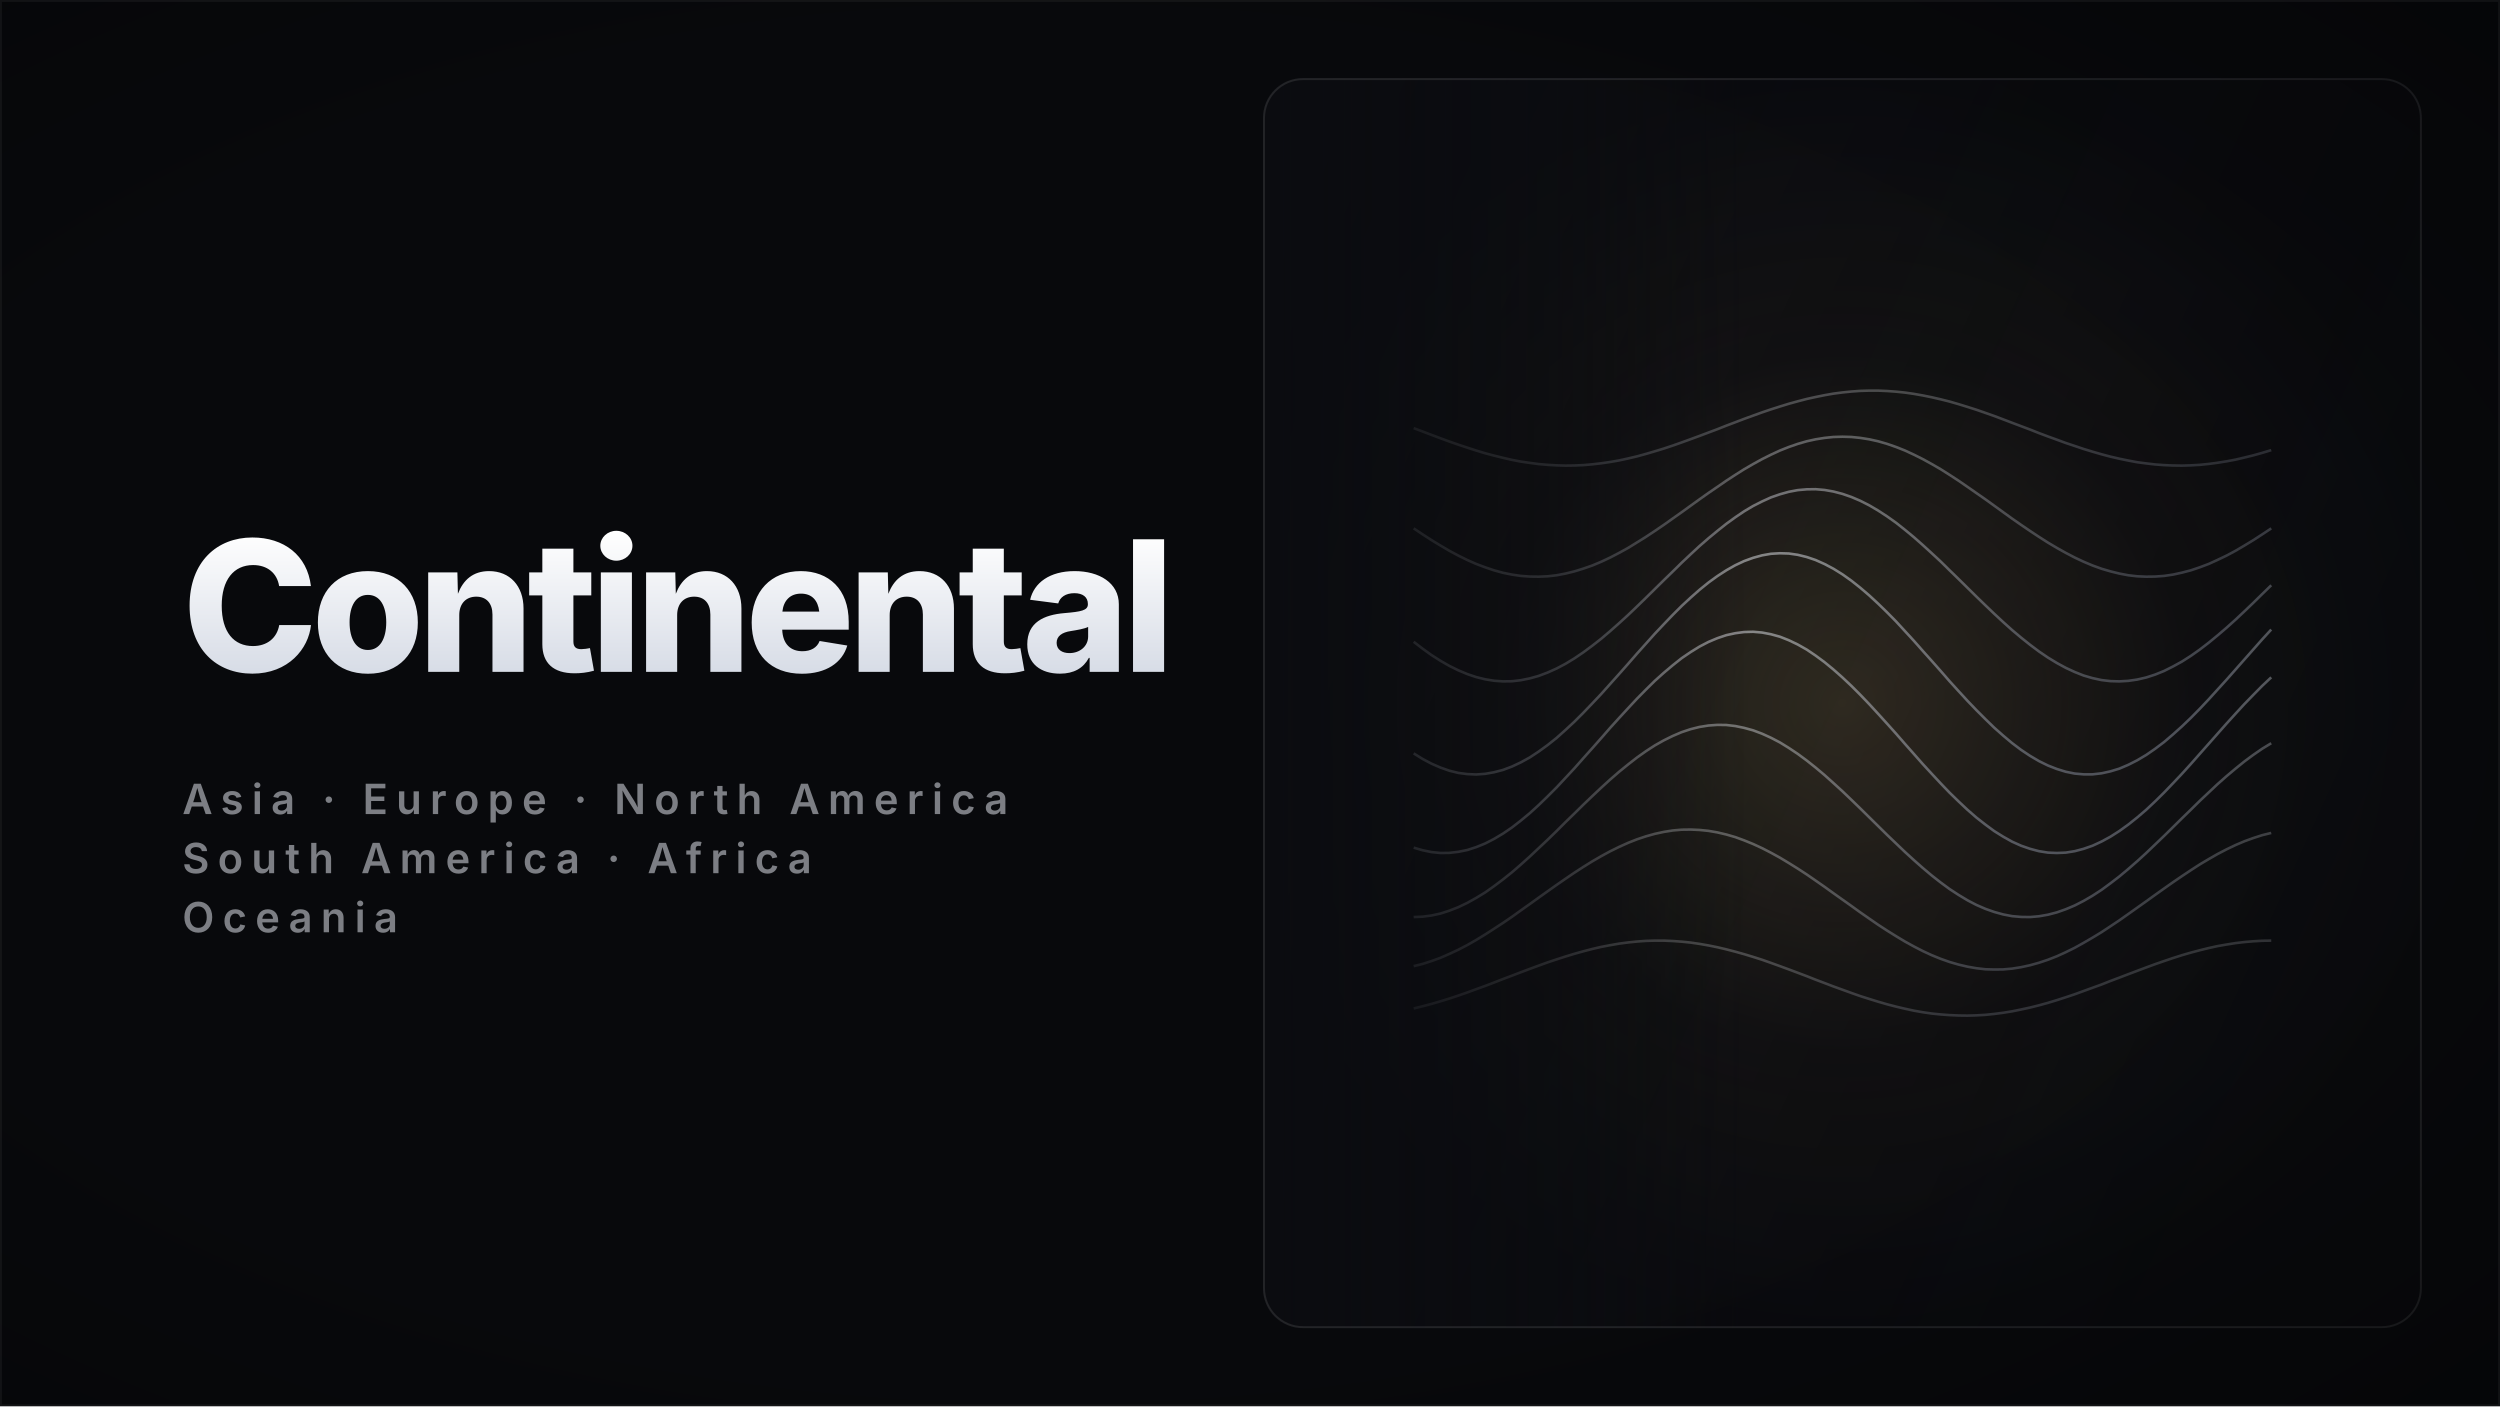
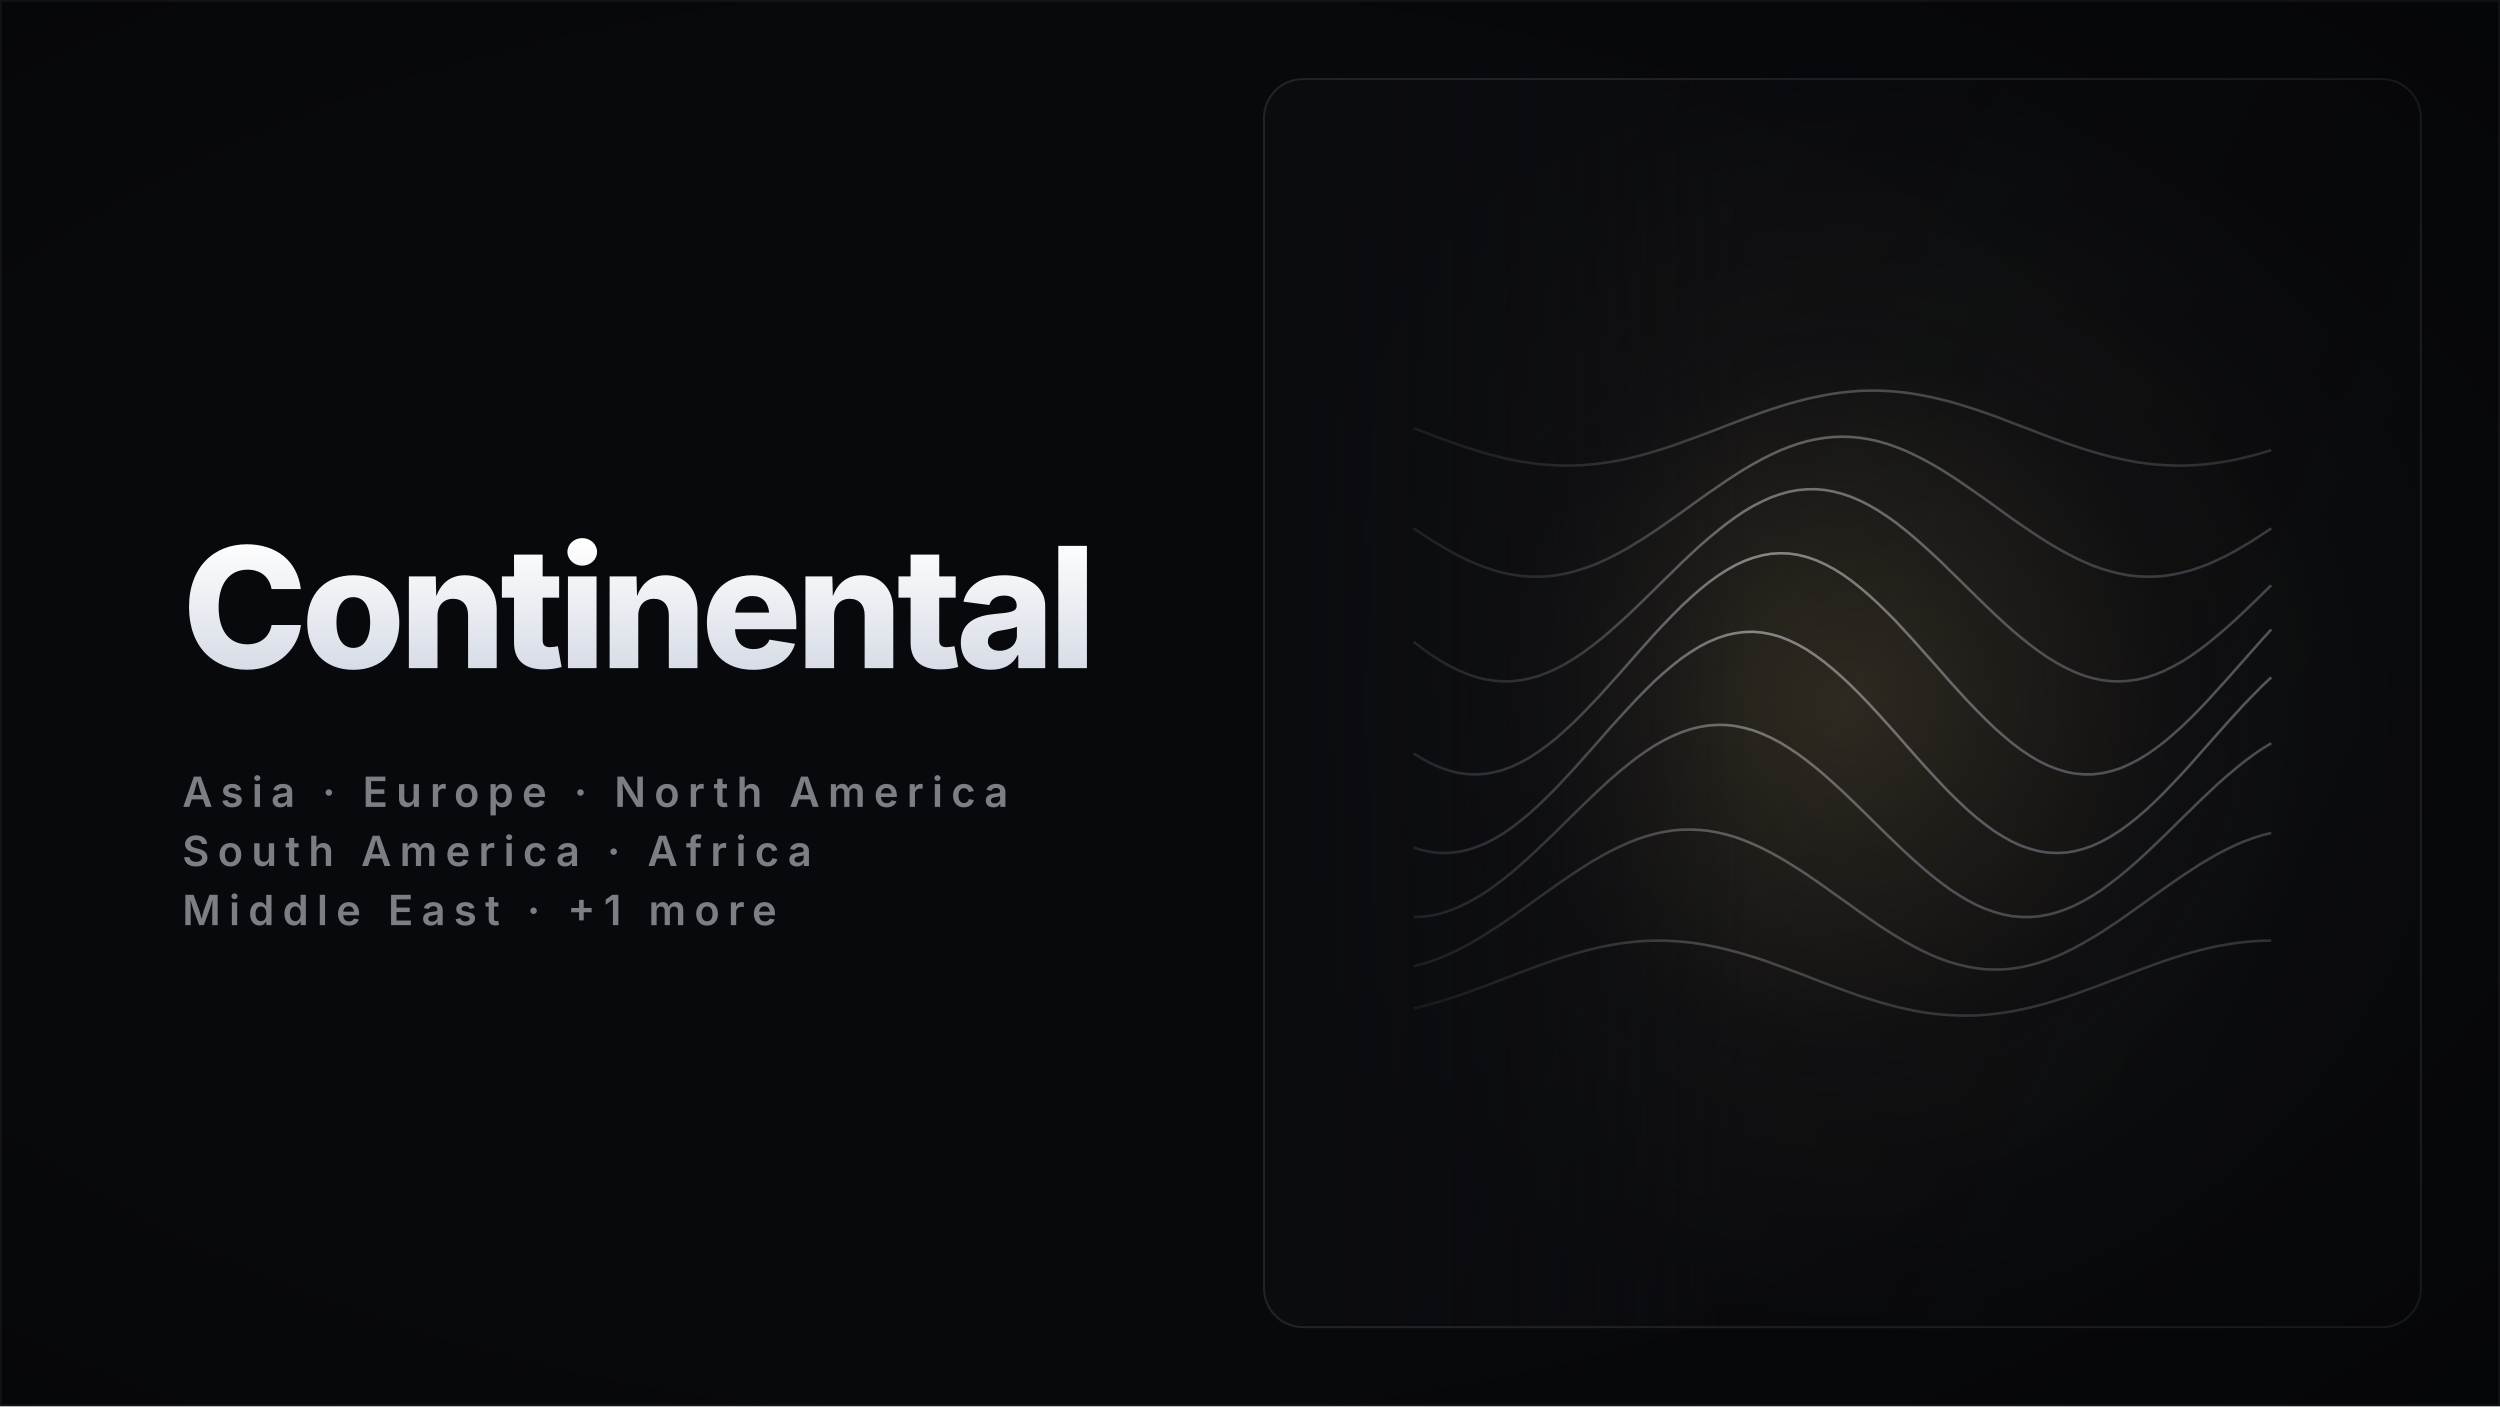
<svg xmlns="http://www.w3.org/2000/svg" width="1920" height="1080" viewBox="0 0 1920 1080" role="img" aria-label="Continental — movies collection cover" shape-rendering="geometricPrecision" text-rendering="geometricPrecision">
  <defs>
    <linearGradient id="titleFill" x1="0" y1="0" x2="0" y2="1">
      <stop offset="0" stop-color="#FFFFFF" />
      <stop offset="1" stop-color="#D7DCE6" />
    </linearGradient>
    <linearGradient id="feather" x1="0" y1="0" x2="1" y2="0">
      <stop offset="0" stop-color="#0B0C10" stop-opacity="1" />
      <stop offset="0.6" stop-color="#0B0C10" stop-opacity="0.55" />
      <stop offset="1" stop-color="#0B0C10" stop-opacity="0" />
    </linearGradient>
    <linearGradient id="panelShade" x1="0" y1="0" x2="1" y2="0.5">
      <stop offset="0" stop-color="rgba(6,7,10,0)" />
      <stop offset="1" stop-color="rgba(6,7,10,0.42)" />
    </linearGradient>
    <radialGradient id="vignette" cx="0.42" cy="0.5" r="0.85">
      <stop offset="0.55" stop-color="rgba(0,0,0,0)" />
      <stop offset="1" stop-color="rgba(0,0,0,0.45)" />
    </radialGradient>
    <clipPath id="cardClip">
      <rect x="970" y="60" width="890" height="960" rx="30" />
    </clipPath>
    <linearGradient id="ivoryS" x1="0" y1="0" x2="1" y2="1">
      <stop offset="0" stop-color="#FFFFFF" />
      <stop offset="1" stop-color="#9AA2B4" />
    </linearGradient>
    <radialGradient id="glow" cx="0.5" cy="0.5" r="0.5">
      <stop offset="0" stop-color="#C8A96A" stop-opacity="0.26" />
      <stop offset="0.55" stop-color="#C8A96A" stop-opacity="0.05" />
      <stop offset="1" stop-color="#C8A96A" stop-opacity="0" />
    </radialGradient>
    <linearGradient id="beamG" x1="0" y1="0" x2="0" y2="1">
      <stop offset="0" stop-color="#FFFFFF" stop-opacity="0.34" />
      <stop offset="1" stop-color="#FFFFFF" stop-opacity="0" />
    </linearGradient>
    <linearGradient id="barG" x1="0" y1="1" x2="0" y2="0">
      <stop offset="0" stop-color="#3A3F4D" />
      <stop offset="0.6" stop-color="#C9CEDB" />
      <stop offset="1" stop-color="#FFFFFF" />
    </linearGradient>
    <linearGradient id="colG" x1="0" y1="1" x2="0" y2="0">
      <stop offset="0" stop-color="#4A5060" stop-opacity="0.85" />
      <stop offset="1" stop-color="#E8ECF4" />
    </linearGradient>
    <radialGradient id="disc" cx="0.38" cy="0.34" r="0.75">
      <stop offset="0" stop-color="#FFFFFF" stop-opacity="0.9" />
      <stop offset="1" stop-color="#C8A96A" stop-opacity="0.12" />
    </radialGradient>
    <style>
      .glow { animation: glowPulse 11s ease-in-out infinite; }
      @keyframes glowPulse { 0%,100% { opacity: 0.68; } 50% { opacity: 1; } }
      @media (prefers-reduced-motion: reduce) { .glow { animation: none; } }
    </style>
  </defs>
  <rect x="0" y="0" width="1920" height="1080" fill="#08090C" />
  <rect x="970" y="60" width="890" height="960" rx="30" fill="#0B0C10" />
  <g clip-path="url(#cardClip)">
    <g>
      <circle cx="1415" cy="540" r="480" fill="url(#glow)" class="glow" />
      <path d="M 1085.7 328.8 L 1092.6 331.4 L 1099.4 334 L 1106.3 336.6 L 1113.1 339.1 L 1120 341.5 L 1126.9 343.8 L 1133.7 346 L 1140.6 348.1 L 1147.4 349.9 L 1154.3 351.6 L 1161.2 353.2 L 1168 354.5 L 1174.9 355.5 L 1181.7 356.4 L 1188.6 357 L 1195.5 357.4 L 1202.3 357.6 L 1209.2 357.5 L 1216 357.2 L 1222.9 356.6 L 1229.8 355.8 L 1236.6 354.8 L 1243.5 353.6 L 1250.4 352.1 L 1257.2 350.5 L 1264.1 348.6 L 1270.9 346.6 L 1277.8 344.5 L 1284.7 342.2 L 1291.5 339.8 L 1298.4 337.3 L 1305.2 334.8 L 1312.1 332.2 L 1319 329.6 L 1325.8 326.9 L 1332.7 324.3 L 1339.5 321.7 L 1346.4 319.2 L 1353.3 316.7 L 1360.1 314.4 L 1367 312.2 L 1373.8 310.1 L 1380.7 308.2 L 1387.6 306.4 L 1394.4 304.9 L 1401.3 303.5 L 1408.1 302.3 L 1415 301.4 L 1421.9 300.7 L 1428.7 300.2 L 1435.6 300 L 1442.4 300 L 1449.3 300.3 L 1456.2 300.8 L 1463 301.5 L 1469.9 302.5 L 1476.7 303.7 L 1483.6 305.1 L 1490.5 306.7 L 1497.3 308.4 L 1504.2 310.4 L 1511 312.5 L 1517.9 314.7 L 1524.8 317.1 L 1531.6 319.5 L 1538.5 322.1 L 1545.3 324.7 L 1552.2 327.3 L 1559.1 329.9 L 1565.9 332.6 L 1572.8 335.2 L 1579.7 337.7 L 1586.5 340.2 L 1593.4 342.5 L 1600.2 344.8 L 1607.1 346.9 L 1614 348.9 L 1620.8 350.7 L 1627.7 352.3 L 1634.5 353.7 L 1641.4 355 L 1648.3 355.9 L 1655.1 356.7 L 1662 357.2 L 1668.8 357.5 L 1675.7 357.6 L 1682.6 357.4 L 1689.4 357 L 1696.3 356.3 L 1703.1 355.4 L 1710 354.3 L 1716.9 353 L 1723.7 351.4 L 1730.6 349.7 L 1737.4 347.8 L 1744.3 345.7" fill="none" stroke="url(#ivoryS)" stroke-width="2" opacity="0.35" />
      <path d="M 1085.7 405.8 L 1092.6 410.4 L 1099.4 414.8 L 1106.3 419 L 1113.1 423 L 1120 426.7 L 1126.9 430.1 L 1133.7 433.1 L 1140.6 435.7 L 1147.4 438 L 1154.3 439.9 L 1161.2 441.3 L 1168 442.3 L 1174.9 442.8 L 1181.7 442.9 L 1188.6 442.6 L 1195.5 441.8 L 1202.3 440.5 L 1209.2 438.8 L 1216 436.7 L 1222.9 434.3 L 1229.8 431.4 L 1236.6 428.2 L 1243.5 424.6 L 1250.4 420.8 L 1257.2 416.6 L 1264.1 412.3 L 1270.9 407.8 L 1277.8 403.1 L 1284.7 398.2 L 1291.5 393.4 L 1298.4 388.4 L 1305.2 383.5 L 1312.1 378.6 L 1319 373.9 L 1325.8 369.2 L 1332.7 364.7 L 1339.5 360.4 L 1346.4 356.4 L 1353.3 352.6 L 1360.1 349.2 L 1367 346 L 1373.8 343.3 L 1380.7 340.9 L 1387.6 338.9 L 1394.4 337.4 L 1401.3 336.3 L 1408.1 335.6 L 1415 335.4 L 1421.9 335.6 L 1428.7 336.3 L 1435.6 337.4 L 1442.4 338.9 L 1449.3 340.9 L 1456.2 343.3 L 1463 346 L 1469.9 349.2 L 1476.7 352.6 L 1483.6 356.4 L 1490.5 360.4 L 1497.3 364.7 L 1504.2 369.2 L 1511 373.9 L 1517.9 378.7 L 1524.8 383.5 L 1531.6 388.4 L 1538.5 393.4 L 1545.3 398.3 L 1552.2 403.1 L 1559.1 407.8 L 1565.9 412.3 L 1572.8 416.7 L 1579.7 420.8 L 1586.5 424.6 L 1593.4 428.2 L 1600.2 431.4 L 1607.1 434.3 L 1614 436.8 L 1620.8 438.8 L 1627.7 440.5 L 1634.5 441.8 L 1641.4 442.6 L 1648.3 442.9 L 1655.1 442.8 L 1662 442.3 L 1668.8 441.3 L 1675.7 439.8 L 1682.6 438 L 1689.4 435.7 L 1696.3 433.1 L 1703.1 430 L 1710 426.7 L 1716.9 423 L 1723.7 419 L 1730.6 414.8 L 1737.4 410.4 L 1744.3 405.8" fill="none" stroke="url(#ivoryS)" stroke-width="2" opacity="0.45" />
      <path d="M 1085.7 492.9 L 1092.6 498.2 L 1099.4 503.1 L 1106.3 507.5 L 1113.1 511.4 L 1120 514.8 L 1126.9 517.7 L 1133.7 520 L 1140.6 521.7 L 1147.4 522.8 L 1154.3 523.3 L 1161.2 523.2 L 1168 522.4 L 1174.9 521 L 1181.7 519.1 L 1188.6 516.5 L 1195.5 513.4 L 1202.3 509.8 L 1209.2 505.6 L 1216 501 L 1222.9 495.9 L 1229.8 490.5 L 1236.6 484.7 L 1243.5 478.6 L 1250.4 472.3 L 1257.2 465.8 L 1264.1 459.1 L 1270.9 452.4 L 1277.8 445.6 L 1284.7 438.9 L 1291.5 432.2 L 1298.4 425.7 L 1305.2 419.4 L 1312.1 413.4 L 1319 407.7 L 1325.8 402.3 L 1332.7 397.3 L 1339.5 392.7 L 1346.4 388.6 L 1353.3 385.1 L 1360.1 382 L 1367 379.6 L 1373.8 377.7 L 1380.7 376.4 L 1387.6 375.8 L 1394.4 375.7 L 1401.3 376.3 L 1408.1 377.5 L 1415 379.3 L 1421.9 381.7 L 1428.7 384.6 L 1435.6 388.1 L 1442.4 392.1 L 1449.3 396.6 L 1456.2 401.5 L 1463 406.9 L 1469.9 412.6 L 1476.7 418.6 L 1483.6 424.9 L 1490.5 431.3 L 1497.3 438 L 1504.2 444.7 L 1511 451.4 L 1517.9 458.2 L 1524.8 464.9 L 1531.6 471.4 L 1538.5 477.8 L 1545.3 483.9 L 1552.2 489.7 L 1559.1 495.2 L 1565.9 500.3 L 1572.8 505 L 1579.7 509.2 L 1586.5 512.9 L 1593.4 516.1 L 1600.2 518.8 L 1607.1 520.8 L 1614 522.3 L 1620.8 523.1 L 1627.7 523.3 L 1634.5 522.9 L 1641.4 521.9 L 1648.3 520.3 L 1655.1 518.1 L 1662 515.3 L 1668.8 511.9 L 1675.7 508.1 L 1682.6 503.7 L 1689.4 498.9 L 1696.3 493.6 L 1703.1 488 L 1710 482.1 L 1716.9 475.9 L 1723.7 469.5 L 1730.6 462.9 L 1737.4 456.2 L 1744.3 449.5" fill="none" stroke="url(#ivoryS)" stroke-width="2" opacity="0.55" />
      <path d="M 1085.7 578.6 L 1092.6 582.9 L 1099.4 586.5 L 1106.3 589.5 L 1113.1 591.9 L 1120 593.6 L 1126.9 594.5 L 1133.7 594.8 L 1140.6 594.3 L 1147.4 593.1 L 1154.3 591.3 L 1161.2 588.7 L 1168 585.5 L 1174.9 581.7 L 1181.7 577.2 L 1188.6 572.2 L 1195.5 566.7 L 1202.3 560.6 L 1209.2 554.2 L 1216 547.4 L 1222.9 540.2 L 1229.8 532.9 L 1236.6 525.3 L 1243.5 517.6 L 1250.4 509.8 L 1257.2 502 L 1264.1 494.3 L 1270.9 486.7 L 1277.8 479.4 L 1284.7 472.2 L 1291.5 465.4 L 1298.4 459 L 1305.2 453 L 1312.1 447.4 L 1319 442.4 L 1325.8 438 L 1332.7 434.1 L 1339.5 430.9 L 1346.4 428.4 L 1353.3 426.5 L 1360.1 425.3 L 1367 424.9 L 1373.8 425.1 L 1380.7 426.1 L 1387.6 427.8 L 1394.4 430.1 L 1401.3 433.2 L 1408.1 436.8 L 1415 441.1 L 1421.9 446 L 1428.7 451.4 L 1435.6 457.3 L 1442.4 463.6 L 1449.3 470.3 L 1456.2 477.3 L 1463 484.7 L 1469.9 492.2 L 1476.7 499.9 L 1483.6 507.6 L 1490.5 515.4 L 1497.3 523.2 L 1504.2 530.8 L 1511 538.2 L 1517.9 545.4 L 1524.8 552.3 L 1531.6 558.9 L 1538.5 565 L 1545.3 570.7 L 1552.2 575.9 L 1559.1 580.5 L 1565.9 584.5 L 1572.8 587.9 L 1579.7 590.6 L 1586.5 592.7 L 1593.4 594.1 L 1600.2 594.7 L 1607.1 594.7 L 1614 593.9 L 1620.8 592.4 L 1627.7 590.3 L 1634.5 587.4 L 1641.4 583.9 L 1648.3 579.8 L 1655.1 575.1 L 1662 569.9 L 1668.8 564.1 L 1675.7 557.9 L 1682.6 551.3 L 1689.4 544.4 L 1696.3 537.1 L 1703.1 529.6 L 1710 522 L 1716.9 514.2 L 1723.7 506.5 L 1730.6 498.7 L 1737.4 491 L 1744.3 483.5" fill="none" stroke="url(#ivoryS)" stroke-width="2" opacity="0.65" />
      <path d="M 1085.7 651 L 1092.6 653 L 1099.4 654.4 L 1106.3 655.1 L 1113.1 655 L 1120 654.2 L 1126.9 652.8 L 1133.7 650.6 L 1140.6 647.8 L 1147.4 644.3 L 1154.3 640.2 L 1161.2 635.5 L 1168 630.2 L 1174.9 624.5 L 1181.7 618.3 L 1188.6 611.6 L 1195.5 604.7 L 1202.3 597.4 L 1209.2 590 L 1216 582.3 L 1222.9 574.6 L 1229.8 566.8 L 1236.6 559 L 1243.5 551.4 L 1250.4 543.9 L 1257.2 536.6 L 1264.1 529.6 L 1270.9 522.9 L 1277.8 516.7 L 1284.7 510.9 L 1291.5 505.5 L 1298.4 500.8 L 1305.2 496.6 L 1312.1 493 L 1319 490.1 L 1325.8 487.8 L 1332.7 486.3 L 1339.5 485.4 L 1346.4 485.2 L 1353.3 485.8 L 1360.1 487.1 L 1367 489 L 1373.8 491.7 L 1380.7 495 L 1387.6 498.9 L 1394.4 503.5 L 1401.3 508.6 L 1408.1 514.2 L 1415 520.3 L 1421.9 526.8 L 1428.7 533.6 L 1435.6 540.8 L 1442.4 548.2 L 1449.3 555.8 L 1456.2 563.5 L 1463 571.3 L 1469.9 579.1 L 1476.7 586.8 L 1483.6 594.3 L 1490.5 601.7 L 1497.3 608.8 L 1504.2 615.5 L 1511 621.9 L 1517.9 627.9 L 1524.8 633.3 L 1531.6 638.3 L 1538.5 642.6 L 1545.3 646.4 L 1552.2 649.5 L 1559.1 651.9 L 1565.9 653.7 L 1572.8 654.8 L 1579.7 655.1 L 1586.5 654.8 L 1593.4 653.7 L 1600.2 651.9 L 1607.1 649.5 L 1614 646.3 L 1620.8 642.6 L 1627.7 638.2 L 1634.5 633.3 L 1641.4 627.8 L 1648.3 621.9 L 1655.1 615.5 L 1662 608.7 L 1668.8 601.6 L 1675.7 594.3 L 1682.6 586.7 L 1689.4 579 L 1696.3 571.2 L 1703.1 563.5 L 1710 555.7 L 1716.9 548.1 L 1723.7 540.7 L 1730.6 533.6 L 1737.4 526.7 L 1744.3 520.2" fill="none" stroke="url(#ivoryS)" stroke-width="2" opacity="0.65" />
      <path d="M 1085.7 704.3 L 1092.6 704 L 1099.4 703.1 L 1106.3 701.6 L 1113.1 699.4 L 1120 696.7 L 1126.9 693.4 L 1133.7 689.6 L 1140.6 685.4 L 1147.4 680.6 L 1154.3 675.4 L 1161.2 669.9 L 1168 664 L 1174.9 657.8 L 1181.7 651.4 L 1188.6 644.9 L 1195.5 638.2 L 1202.3 631.4 L 1209.2 624.7 L 1216 618 L 1222.9 611.4 L 1229.8 604.9 L 1236.6 598.7 L 1243.5 592.7 L 1250.4 587.1 L 1257.2 581.8 L 1264.1 576.9 L 1270.9 572.5 L 1277.8 568.6 L 1284.7 565.2 L 1291.5 562.3 L 1298.4 560 L 1305.2 558.3 L 1312.1 557.2 L 1319 556.7 L 1325.8 556.8 L 1332.7 557.6 L 1339.5 559 L 1346.4 560.9 L 1353.3 563.5 L 1360.1 566.6 L 1367 570.2 L 1373.8 574.4 L 1380.7 579 L 1387.6 584.1 L 1394.4 589.5 L 1401.3 595.3 L 1408.1 601.4 L 1415 607.7 L 1421.9 614.3 L 1428.7 620.9 L 1435.6 627.7 L 1442.4 634.4 L 1449.3 641.2 L 1456.2 647.8 L 1463 654.3 L 1469.9 660.6 L 1476.7 666.6 L 1483.6 672.4 L 1490.5 677.8 L 1497.3 682.8 L 1504.2 687.3 L 1511 691.4 L 1517.9 695 L 1524.8 698 L 1531.6 700.4 L 1538.5 702.3 L 1545.3 703.6 L 1552.2 704.2 L 1559.1 704.3 L 1565.9 703.7 L 1572.8 702.5 L 1579.7 700.7 L 1586.5 698.3 L 1593.4 695.4 L 1600.2 691.9 L 1607.1 687.9 L 1614 683.4 L 1620.8 678.4 L 1627.7 673.1 L 1634.5 667.4 L 1641.4 661.4 L 1648.3 655.1 L 1655.1 648.6 L 1662 642 L 1668.8 635.3 L 1675.7 628.5 L 1682.6 621.8 L 1689.4 615.1 L 1696.3 608.6 L 1703.1 602.2 L 1710 596.1 L 1716.9 590.3 L 1723.7 584.8 L 1730.6 579.7 L 1737.4 575 L 1744.3 570.8" fill="none" stroke="url(#ivoryS)" stroke-width="2" opacity="0.55" />
      <path d="M 1085.7 742 L 1092.6 740.3 L 1099.4 738.1 L 1106.3 735.6 L 1113.1 732.6 L 1120 729.4 L 1126.9 725.8 L 1133.7 721.9 L 1140.6 717.7 L 1147.4 713.3 L 1154.3 708.8 L 1161.2 704.1 L 1168 699.2 L 1174.9 694.3 L 1181.7 689.4 L 1188.6 684.5 L 1195.5 679.6 L 1202.3 674.9 L 1209.2 670.2 L 1216 665.8 L 1222.9 661.5 L 1229.8 657.5 L 1236.6 653.8 L 1243.5 650.4 L 1250.4 647.3 L 1257.2 644.6 L 1264.1 642.3 L 1270.9 640.4 L 1277.8 638.9 L 1284.7 637.8 L 1291.5 637.2 L 1298.4 637.1 L 1305.2 637.4 L 1312.1 638.1 L 1319 639.3 L 1325.8 640.9 L 1332.7 642.9 L 1339.5 645.4 L 1346.4 648.2 L 1353.3 651.4 L 1360.1 654.9 L 1367 658.7 L 1373.8 662.8 L 1380.7 667.1 L 1387.6 671.6 L 1394.4 676.3 L 1401.3 681.1 L 1408.1 686 L 1415 690.9 L 1421.9 695.8 L 1428.7 700.7 L 1435.6 705.5 L 1442.4 710.2 L 1449.3 714.7 L 1456.2 719 L 1463 723.1 L 1469.9 726.9 L 1476.7 730.4 L 1483.6 733.6 L 1490.5 736.4 L 1497.3 738.8 L 1504.2 740.8 L 1511 742.4 L 1517.9 743.6 L 1524.8 744.4 L 1531.6 744.6 L 1538.5 744.5 L 1545.3 743.9 L 1552.2 742.8 L 1559.1 741.3 L 1565.9 739.4 L 1572.8 737.1 L 1579.7 734.4 L 1586.5 731.3 L 1593.4 727.9 L 1600.2 724.1 L 1607.1 720.1 L 1614 715.9 L 1620.8 711.4 L 1627.7 706.8 L 1634.5 702 L 1641.4 697.1 L 1648.3 692.2 L 1655.1 687.3 L 1662 682.4 L 1668.8 677.6 L 1675.7 672.9 L 1682.6 668.3 L 1689.4 663.9 L 1696.3 659.8 L 1703.1 655.9 L 1710 652.3 L 1716.9 649 L 1723.7 646.1 L 1730.6 643.6 L 1737.4 641.4 L 1744.3 639.7" fill="none" stroke="url(#ivoryS)" stroke-width="2" opacity="0.45" />
      <path d="M 1085.7 774.5 L 1092.6 772.8 L 1099.4 771 L 1106.3 769 L 1113.1 766.9 L 1120 764.6 L 1126.9 762.2 L 1133.7 759.7 L 1140.6 757.2 L 1147.4 754.6 L 1154.3 751.9 L 1161.2 749.3 L 1168 746.7 L 1174.9 744.1 L 1181.7 741.6 L 1188.6 739.1 L 1195.5 736.8 L 1202.3 734.6 L 1209.2 732.5 L 1216 730.6 L 1222.9 728.8 L 1229.8 727.2 L 1236.6 725.9 L 1243.5 724.7 L 1250.4 723.8 L 1257.2 723.1 L 1264.1 722.6 L 1270.9 722.4 L 1277.8 722.4 L 1284.7 722.7 L 1291.5 723.2 L 1298.4 723.9 L 1305.2 724.9 L 1312.1 726.1 L 1319 727.5 L 1325.8 729.1 L 1332.7 730.9 L 1339.5 732.8 L 1346.4 734.9 L 1353.3 737.1 L 1360.1 739.5 L 1367 742 L 1373.8 744.5 L 1380.7 747.1 L 1387.6 749.7 L 1394.4 752.4 L 1401.3 755 L 1408.1 757.6 L 1415 760.1 L 1421.9 762.6 L 1428.7 765 L 1435.6 767.2 L 1442.4 769.3 L 1449.3 771.3 L 1456.2 773.1 L 1463 774.7 L 1469.9 776.2 L 1476.7 777.4 L 1483.6 778.4 L 1490.5 779.1 L 1497.3 779.6 L 1504.2 779.9 L 1511 780 L 1517.9 779.8 L 1524.8 779.4 L 1531.6 778.7 L 1538.5 777.8 L 1545.3 776.7 L 1552.2 775.3 L 1559.1 773.8 L 1565.9 772.1 L 1572.8 770.2 L 1579.7 768.1 L 1586.5 765.9 L 1593.4 763.6 L 1600.2 761.1 L 1607.1 758.6 L 1614 756.1 L 1620.8 753.4 L 1627.7 750.8 L 1634.5 748.2 L 1641.4 745.6 L 1648.3 743 L 1655.1 740.5 L 1662 738.1 L 1668.8 735.8 L 1675.7 733.6 L 1682.6 731.6 L 1689.4 729.8 L 1696.3 728.1 L 1703.1 726.6 L 1710 725.4 L 1716.9 724.3 L 1723.7 723.5 L 1730.6 722.9 L 1737.4 722.5 L 1744.3 722.4" fill="none" stroke="url(#ivoryS)" stroke-width="2" opacity="0.35" />
    </g>
    <rect x="970" y="60" width="890" height="960" fill="url(#panelShade)" />
    <rect x="970" y="60" width="373.8" height="960" fill="url(#feather)" />
  </g>
  <rect x="970.75" y="60.75" width="888.5" height="958.5" rx="30" fill="none" stroke="rgba(255,255,255,0.10)" stroke-width="1.5" />
  <rect x="0" y="0" width="1920" height="1080" fill="url(#vignette)" />
  <g>
-     <text x="140" y="516" font-family="Inter" font-size="140" font-weight="800" letter-spacing="-4.90" fill="url(#titleFill)">Continental</text>
-     <text x="140" y="625.2" font-family="Inter" font-size="32" font-weight="600" letter-spacing="6.40" fill="rgba(231,235,243,0.52)">Asia  ·  Europe  ·  North America</text>
-     <text x="140" y="670.6" font-family="Inter" font-size="32" font-weight="600" letter-spacing="6.40" fill="rgba(231,235,243,0.52)">South America  ·  Africa</text>
-     <text x="140" y="716" font-family="Inter" font-size="32" font-weight="600" letter-spacing="6.40" fill="rgba(231,235,243,0.52)">Oceania</text>
+     <text x="140" y="513.1" font-family="Inter" font-size="129" font-weight="800" letter-spacing="-4.52" fill="url(#titleFill)">Continental</text>
+     <text x="140" y="619.7" font-family="Inter" font-size="32" font-weight="600" letter-spacing="6.40" fill="rgba(231,235,243,0.52)">Asia  ·  Europe  ·  North America</text>
+     <text x="140" y="665.1" font-family="Inter" font-size="32" font-weight="600" letter-spacing="6.40" fill="rgba(231,235,243,0.52)">South America  ·  Africa</text>
+     <text x="140" y="710.5" font-family="Inter" font-size="32" font-weight="600" letter-spacing="6.40" fill="rgba(231,235,243,0.52)">Middle East  ·  +1 more</text>
  </g>
  <rect x="0.75" y="0.75" width="1918.5" height="1078.5" fill="none" stroke="rgba(255,255,255,0.05)" stroke-width="1.5" />
</svg>
